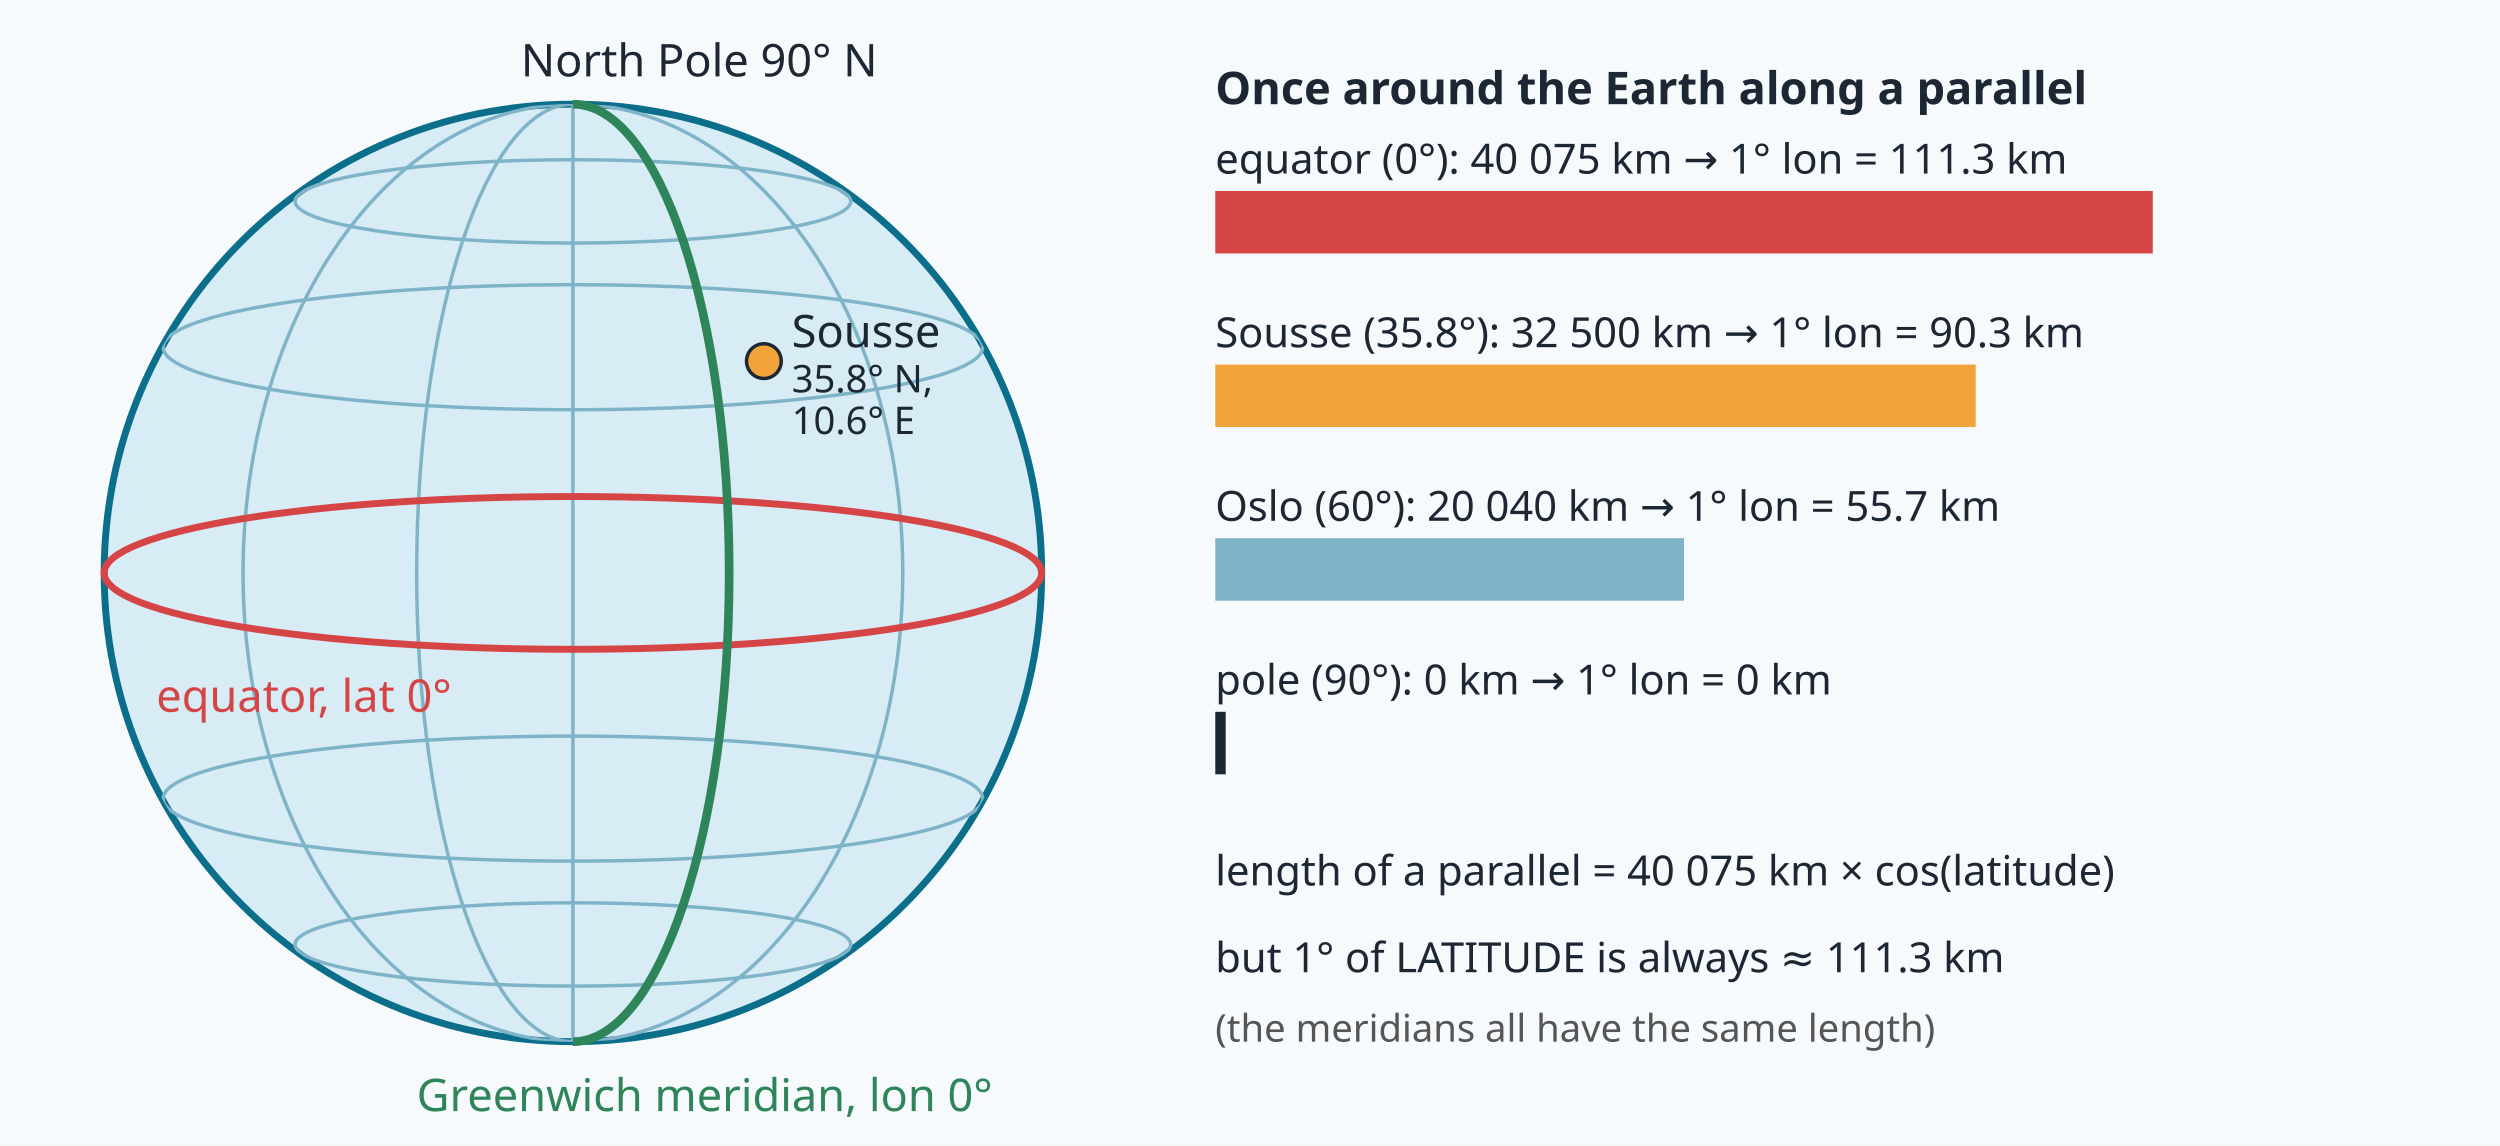
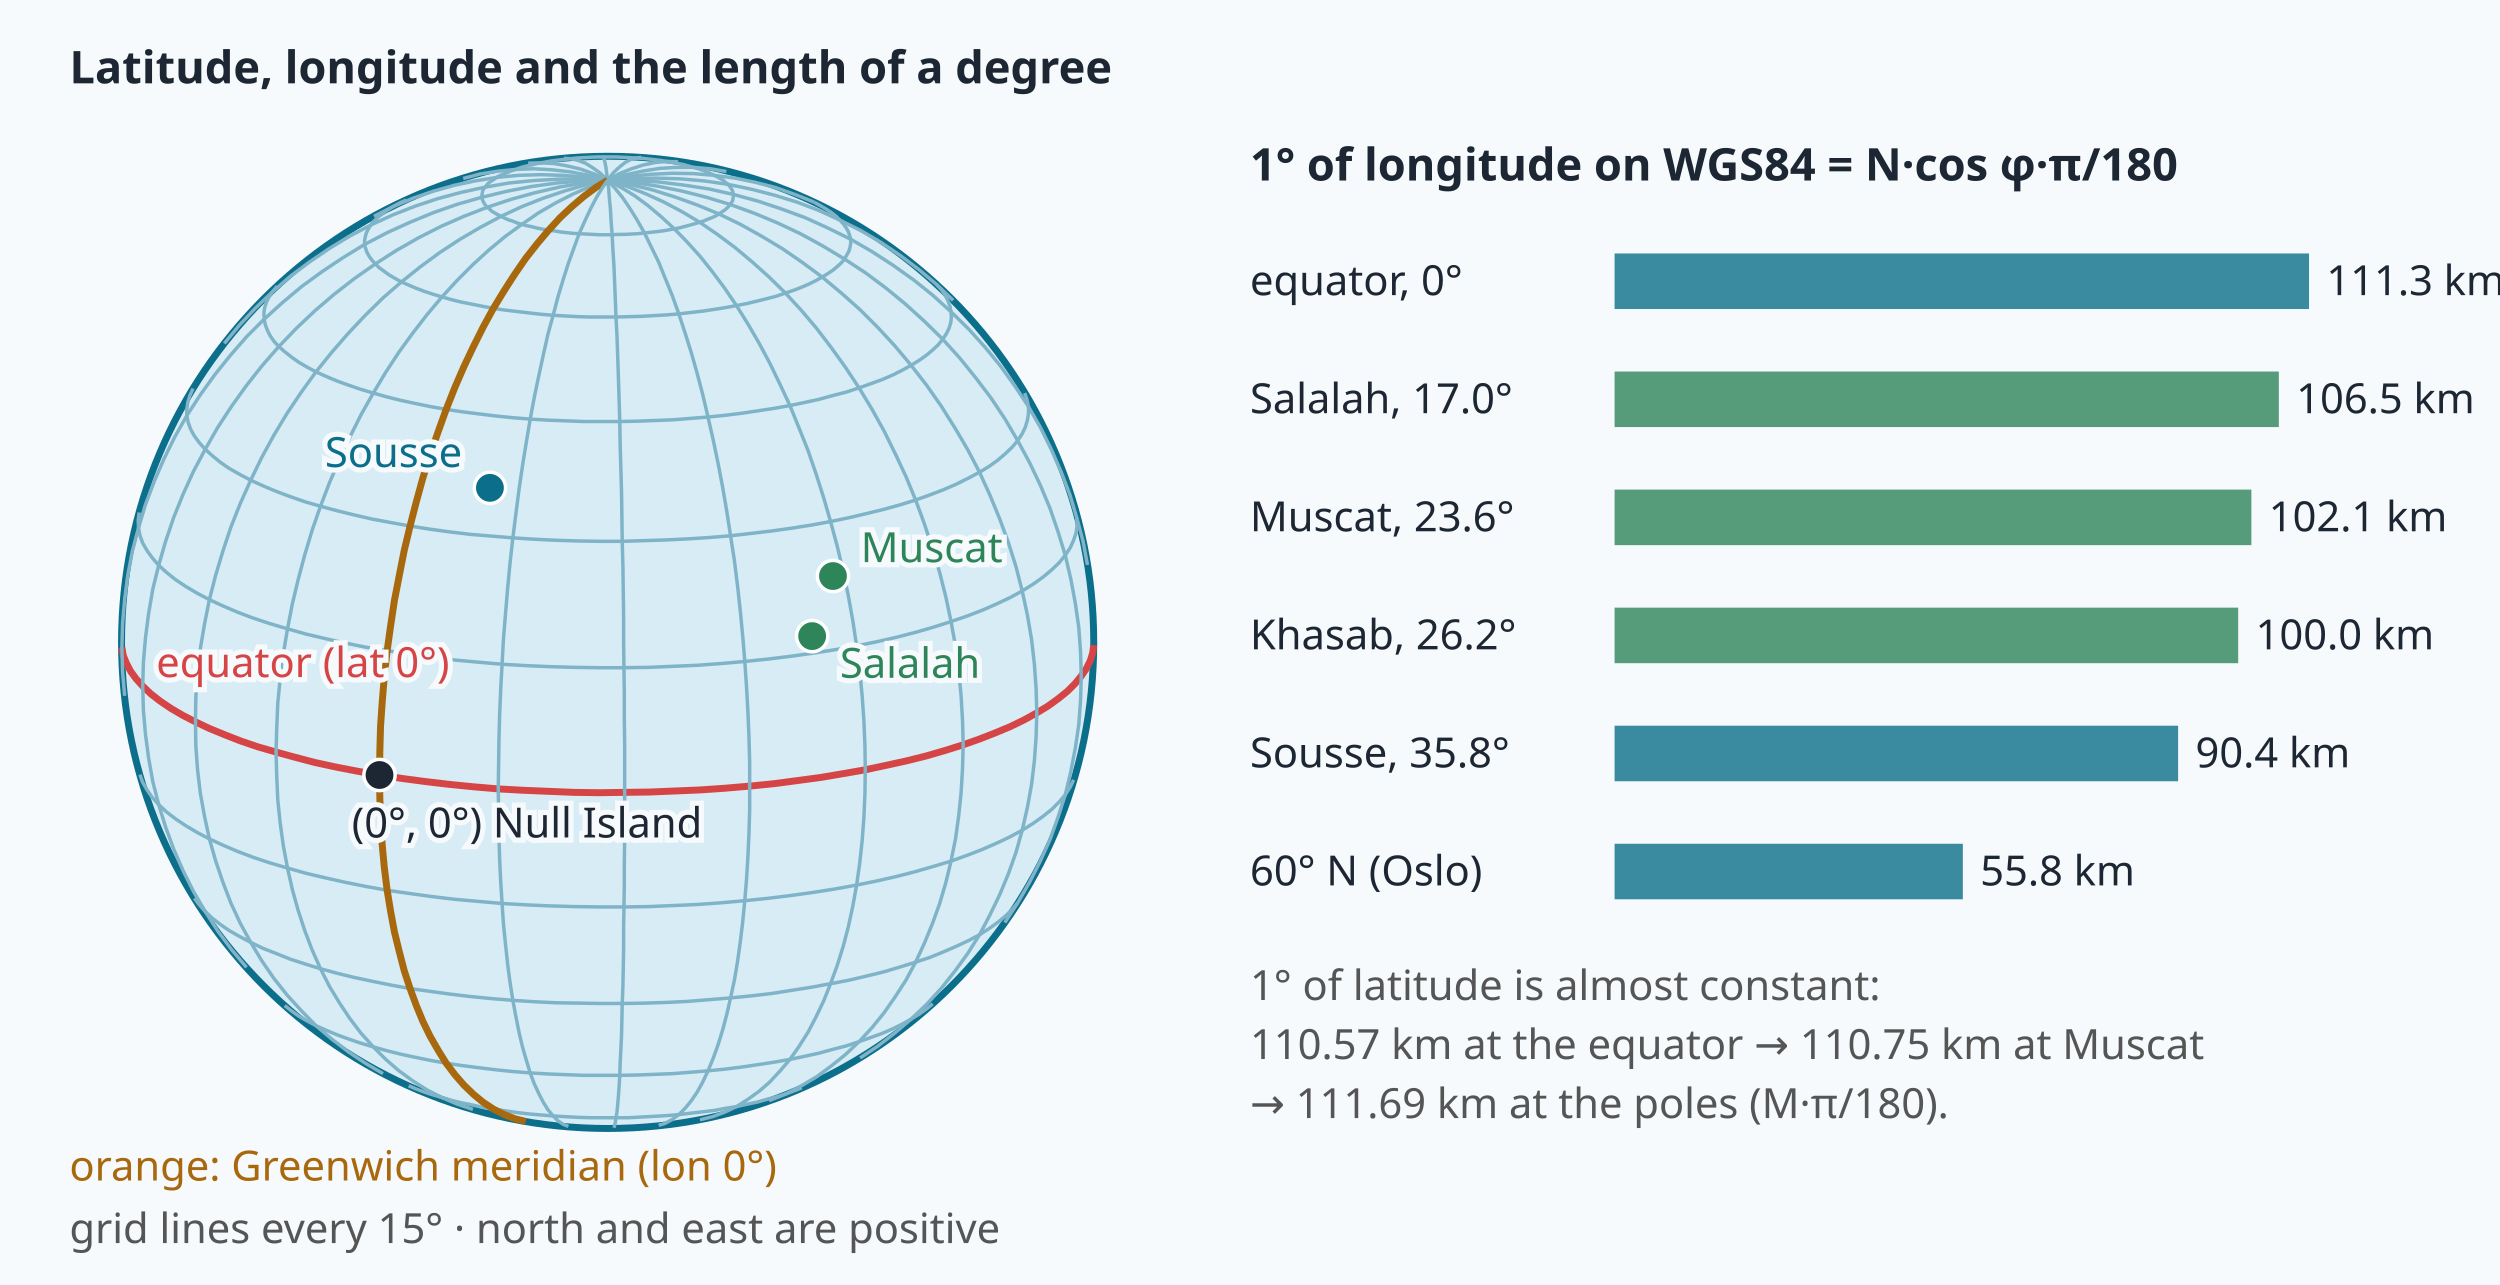
- <svg xmlns="http://www.w3.org/2000/svg" viewBox="0 0 720 330" font-family="sans-serif" font-size="13">
-   <rect width="720" height="330" fill="#f7fafc" />
+ <svg xmlns="http://www.w3.org/2000/svg" viewBox="0 0 720 370" font-family="sans-serif" font-size="13">
+   <rect width="720" height="370" fill="#f7fafc" />
  <defs>
-     <clipPath id="g">
-       <circle cx="165" cy="165" r="135" />
-     </clipPath>
+     <marker id="a" viewBox="0 0 10 10" refX="9" refY="5" markerWidth="8" markerHeight="8" orient="auto">
+       <path d="M0 0 L10 5 L0 10 z" fill="context-stroke" />
+     </marker>
  </defs>
-   <circle cx="165" cy="165" r="135" fill="#d7ecf5" stroke="#0b6e8a" stroke-width="2" />
-   <g clip-path="url(#g)" fill="none" stroke="#7fb3c8" stroke-width="1">
-     <ellipse cx="165" cy="58" rx="80" ry="12" />
-     <ellipse cx="165" cy="100" rx="118" ry="18" />
-     <ellipse cx="165" cy="230" rx="118" ry="18" />
-     <ellipse cx="165" cy="272" rx="80" ry="12" />
-     <ellipse cx="165" cy="165" rx="45" ry="135" />
-     <ellipse cx="165" cy="165" rx="95" ry="135" />
-     <line x1="165" y1="30" x2="165" y2="300" />
-   </g>
-   <ellipse cx="165" cy="165" rx="135" ry="22" fill="none" stroke="#d64545" stroke-width="2" />
-   <path d="M165 30 A45 135 0 0 1 165 300" fill="none" stroke="#2f855a" stroke-width="2.5" />
-   <circle cx="220" cy="104" r="5" fill="#f2a33a" stroke="#1d2733" />
-   <text x="228" y="100" fill="#1d2733">Sousse</text>
-   <text x="228" y="113" fill="#1d2733" font-size="11">
-     <tspan x="228">35.8° N,</tspan>
-     <tspan x="228" dy="12">10.6° E</tspan>
-   </text>
-   <text x="45" y="205" fill="#d64545">equator, lat 0°</text>
-   <text x="120" y="320" fill="#2f855a">Greenwich meridian, lon 0°</text>
-   <text x="150" y="22" fill="#1d2733">North Pole 90° N</text>
-   <text x="350" y="30" fill="#1d2733" font-weight="bold">Once around the Earth along a parallel</text>
-   <g fill="#1d2733" font-size="12">
-     <rect x="350" y="55" width="270" height="18" fill="#d64545" />
-     <text x="350" y="50">equator (0°): 40 075 km → 1° lon = 111.3 km</text>
-     <rect x="350" y="105" width="219" height="18" fill="#f2a33a" />
-     <text x="350" y="100">Sousse (35.8°): 32 500 km → 1° lon = 90.3 km</text>
-     <rect x="350" y="155" width="135" height="18" fill="#7fb3c8" />
-     <text x="350" y="150">Oslo (60°): 20 040 km → 1° lon = 55.7 km</text>
-     <rect x="350" y="205" width="3" height="18" fill="#1d2733" />
-     <text x="350" y="200">pole (90°): 0 km → 1° lon = 0 km</text>
-   </g>
-   <text x="350" y="255" fill="#1d2733" font-size="12">length of a parallel = 40 075 km × cos(latitude)</text>
-   <text x="350" y="280" fill="#1d2733" font-size="12">but 1° of LATITUDE is always ≈ 111.3 km</text>
-   <text x="350" y="300" fill="#555" font-size="11">(the meridians all have the same length)</text>
+   <text x="20" y="24" fill="#1d2733" font-weight="bold">Latitude, longitude and the length of a degree</text>
+   <circle cx="175" cy="185" r="140" fill="#d7ecf5" stroke="#0b6e8a" stroke-width="2" />
+   <polyline points="117.7,312.7 119.8,313.6 122.2,314.5 124.6,315.3 127.3,316.1 130.0,316.9 132.9,317.6 135.9,318.2 138.9,318.9 142.1,319.4 145.4,319.9 148.8,320.4 152.2,320.8 155.7,321.1 159.3,321.4 162.8,321.6 166.5,321.8 170.1,321.9 173.8,321.9 177.4,321.9 181.1,321.9 184.7,321.7 188.4,321.5 191.9,321.3 195.5,321.0 198.9,320.6 202.4,320.2 205.7,319.8 208.9,319.2 212.1,318.7 215.2,318.0 218.1,317.4 220.9,316.6 223.6,315.9 226.2,315.1 228.6,314.2 230.9,313.3" fill="none" stroke="#7fb3c8" stroke-width="1" />
+   <polyline points="82.0,289.6 83.9,291.1 86.0,292.6 88.4,294.0 91.0,295.4 93.9,296.7 97.0,298.0 100.3,299.2 103.8,300.4 107.5,301.5 111.4,302.6 115.4,303.6 119.6,304.5 124.0,305.4 128.5,306.2 133.2,306.9 137.9,307.5 142.8,308.1 147.7,308.6 152.7,309.0 157.8,309.3 162.9,309.5 168.1,309.7 173.3,309.7 178.5,309.7 183.6,309.6 188.8,309.4 193.9,309.2 198.9,308.8 203.9,308.4 208.9,307.9 213.7,307.3 218.4,306.6 223.0,305.9 227.5,305.1 231.8,304.2 235.9,303.3 239.9,302.2 243.8,301.2 247.4,300.0 250.8,298.8 254.1,297.6 257.1,296.3 259.9,294.9 262.4,293.5 264.7,292.1 266.8,290.6 268.6,289.1" fill="none" stroke="#7fb3c8" stroke-width="1" />
+   <polyline points="56.0,258.7 57.4,260.6 59.1,262.5 61.1,264.4 63.4,266.2 66.0,268.0 69.0,269.7 72.2,271.4 75.7,273.1 79.5,274.6 83.5,276.2 87.8,277.6 92.3,279.0 97.1,280.3 102.0,281.5 107.2,282.6 112.6,283.7 118.1,284.7 123.8,285.5 129.6,286.3 135.5,287.0 141.6,287.6 147.7,288.1 153.9,288.5 160.2,288.8 166.5,288.9 172.9,289.0 179.2,289.0 185.6,288.9 191.9,288.7 198.1,288.4 204.3,287.9 210.4,287.4 216.5,286.8 222.4,286.1 228.1,285.2 233.8,284.3 239.2,283.3 244.5,282.3 249.6,281.1 254.5,279.9 259.2,278.5 263.7,277.1 267.9,275.7 271.8,274.1 275.5,272.5 278.9,270.9 282.1,269.2 284.9,267.4 287.4,265.6 289.6,263.8 291.5,261.9 293.1,260.0" fill="none" stroke="#7fb3c8" stroke-width="1" />
+   <polyline points="40.3,223.1 41.1,225.3 42.3,227.4 43.8,229.6 45.7,231.7 47.9,233.8 50.5,235.8 53.5,237.8 56.7,239.7 60.3,241.6 64.2,243.4 68.4,245.2 72.9,246.9 77.7,248.5 82.8,250.0 88.1,251.5 93.6,252.8 99.4,254.1 105.4,255.3 111.5,256.4 117.8,257.3 124.3,258.2 131.0,259.0 137.7,259.6 144.6,260.2 151.5,260.6 158.5,260.9 165.6,261.1 172.6,261.2 179.7,261.2 186.8,261.1 193.8,260.8 200.8,260.5 207.7,260.0 214.5,259.4 221.3,258.7 227.8,257.9 234.3,257.0 240.6,256.0 246.7,254.9 252.6,253.7 258.3,252.4 263.7,251.0 268.9,249.5 273.9,248.0 278.6,246.3 283.0,244.6 287.1,242.8 290.9,241.0 294.4,239.1 297.6,237.1 300.4,235.1 302.9,233.1 305.0,231.0 306.8,228.9 308.2,226.7 309.2,224.6" fill="none" stroke="#7fb3c8" stroke-width="1" />
+   <polyline points="35.1,186.5 35.5,188.8 36.4,191.0 37.6,193.3 39.2,195.5 41.1,197.6 43.4,199.8 46.1,201.9 49.2,204.0 52.6,206.0 56.3,207.9 60.3,209.8 64.7,211.6 69.3,213.4 74.3,215.1 79.5,216.6 85.0,218.1 90.7,219.6 96.7,220.9 102.9,222.1 109.3,223.2 115.8,224.2 122.6,225.1 129.4,225.9 136.4,226.6 143.5,227.2 150.7,227.6 157.9,227.9 165.2,228.2 172.6,228.3 179.9,228.2 187.2,228.1 194.5,227.8 201.7,227.5 208.9,227.0 215.9,226.4 222.9,225.7 229.7,224.8 236.4,223.9 242.9,222.8 249.2,221.7 255.3,220.4 261.2,219.1 266.8,217.7 272.3,216.1 277.4,214.5 282.2,212.8 286.8,211.0 291.1,209.2 295.0,207.3 298.6,205.3 301.9,203.3 304.8,201.2 307.4,199.1 309.6,196.9 311.4,194.7 312.9,192.5 314.0,190.3 314.7,188.0 315.0,185.8" fill="none" stroke="#d64545" stroke-width="2" />
+   <polyline points="40.1,147.6 39.8,149.8 39.9,152.0 40.3,154.2 41.1,156.4 42.3,158.5 43.8,160.6 45.7,162.8 47.9,164.8 50.5,166.9 53.5,168.9 56.7,170.8 60.3,172.7 64.2,174.5 68.4,176.3 72.9,178.0 77.7,179.6 82.8,181.1 88.1,182.6 93.6,183.9 99.4,185.2 105.4,186.4 111.5,187.4 117.8,188.4 124.3,189.3 131.0,190.1 137.7,190.7 144.6,191.3 151.5,191.7 158.5,192.0 165.6,192.2 172.6,192.3 179.7,192.3 186.8,192.2 193.8,191.9 200.8,191.6 207.7,191.1 214.5,190.5 221.3,189.8 227.8,189.0 234.3,188.1 240.6,187.1 246.7,186.0 252.6,184.8 258.3,183.5 263.7,182.1 268.9,180.6 273.9,179.0 278.6,177.4 283.0,175.7 287.1,173.9 290.9,172.1 294.4,170.2 297.6,168.2 300.4,166.2 302.9,164.1 305.0,162.1 306.8,159.9 308.2,157.8 309.2,155.6 309.9,153.5 310.2,151.3 310.1,149.1" fill="none" stroke="#7fb3c8" stroke-width="1" />
+   <polyline points="55.6,111.9 54.7,113.9 54.1,115.8 53.8,117.8 53.8,119.7 54.2,121.7 54.9,123.6 56.0,125.6 57.4,127.5 59.1,129.4 61.1,131.2 63.4,133.1 66.0,134.9 69.0,136.6 72.2,138.3 75.7,139.9 79.5,141.5 83.5,143.0 87.8,144.5 92.3,145.8 97.1,147.1 102.0,148.3 107.2,149.5 112.6,150.5 118.1,151.5 123.8,152.4 129.6,153.2 135.5,153.9 141.6,154.4 147.7,154.9 153.9,155.3 160.2,155.6 166.5,155.8 172.9,155.9 179.2,155.9 185.6,155.7 191.9,155.5 198.1,155.2 204.3,154.8 210.4,154.3 216.5,153.6 222.4,152.9 228.1,152.1 233.8,151.2 239.2,150.2 244.5,149.1 249.6,147.9 254.5,146.7 259.2,145.4 263.7,144.0 267.9,142.5 271.8,141.0 275.5,139.4 278.9,137.7 282.1,136.0 284.9,134.3 287.4,132.5 289.6,130.6 291.5,128.8 293.1,126.9 294.4,124.9 295.3,123.0 295.9,121.0 296.2,119.1 296.2,117.1 295.8,115.2 295.1,113.2" fill="none" stroke="#7fb3c8" stroke-width="1" />
+   <polyline points="79.8,82.4 78.5,84.0 77.5,85.5 76.7,87.1 76.2,88.7 76.0,90.3 76.1,91.9 76.4,93.5 77.0,95.1 77.8,96.7 78.9,98.3 80.3,99.8 82.0,101.3 83.9,102.8 86.0,104.3 88.4,105.7 91.0,107.1 93.9,108.4 97.0,109.7 100.3,110.9 103.8,112.1 107.5,113.2 111.4,114.3 115.4,115.3 119.6,116.2 124.0,117.1 128.5,117.9 133.2,118.6 137.9,119.2 142.8,119.8 147.7,120.3 152.7,120.7 157.8,121.0 162.9,121.2 168.1,121.4 173.3,121.4 178.5,121.4 183.6,121.3 188.8,121.1 193.9,120.9 198.9,120.5 203.9,120.1 208.9,119.6 213.7,119.0 218.4,118.3 223.0,117.6 227.5,116.8 231.8,115.9 235.9,115.0 239.9,113.9 243.8,112.9 247.4,111.7 250.8,110.5 254.1,109.3 257.1,108.0 259.9,106.6 262.4,105.2 264.7,103.8 266.8,102.3 268.6,100.8 270.2,99.3 271.5,97.7 272.5,96.2 273.3,94.6 273.8,93.0 274.0,91.4 273.9,89.8 273.6,88.2 273.0,86.6 272.2,85.0 271.1,83.4 269.7,81.9" fill="none" stroke="#7fb3c8" stroke-width="1" />
+   <polyline points="117.0,57.6 115.0,58.5 113.2,59.5 111.6,60.5 110.1,61.6 108.8,62.6 107.7,63.7 106.8,64.8 106.1,65.9 105.5,67.1 105.2,68.2 105.0,69.3 105.0,70.4 105.3,71.6 105.7,72.7 106.3,73.8 107.1,74.9 108.1,76.0 109.2,77.1 110.6,78.1 112.1,79.2 113.8,80.2 115.6,81.2 117.7,82.1 119.8,83.0 122.2,83.9 124.6,84.7 127.3,85.5 130.0,86.3 132.9,87.0 135.9,87.6 138.9,88.2 142.1,88.8 145.4,89.3 148.8,89.7 152.2,90.1 155.7,90.5 159.3,90.8 162.8,91.0 166.5,91.2 170.1,91.3 173.8,91.3 177.4,91.3 181.1,91.2 184.7,91.1 188.4,90.9 191.9,90.7 195.5,90.4 198.9,90.0 202.4,89.6 205.7,89.1 208.9,88.6 212.1,88.0 215.2,87.4 218.1,86.7 220.9,86.0 223.6,85.3 226.2,84.4 228.6,83.6 230.9,82.7 233.0,81.8 235.0,80.8 236.8,79.8 238.4,78.8 239.9,77.8 241.2,76.7 242.3,75.7 243.2,74.6 243.9,73.4 244.5,72.3 244.8,71.2 245.0,70.1 245.0,68.9 244.7,67.8 244.3,66.7 243.7,65.6 242.9,64.5 241.9,63.4 240.8,62.3 239.4,61.2 237.9,60.2 236.2,59.2 234.4,58.2" fill="none" stroke="#7fb3c8" stroke-width="1" />
+   <polyline points="192.0,46.5 190.3,46.2 188.6,46.0 186.8,45.8 185.0,45.6 183.2,45.5 181.3,45.4 179.4,45.3 177.5,45.2 175.6,45.2 173.7,45.2 171.8,45.2 170.0,45.3 168.1,45.4 166.2,45.5 164.4,45.7 162.6,45.9 160.8,46.1 159.1,46.3 157.4,46.6 155.8,46.9 154.2,47.2 152.7,47.6 151.2,47.9 149.8,48.3 148.5,48.8 147.2,49.2 146.1,49.7 145.0,50.1 143.9,50.6 143.0,51.1 142.2,51.7 141.4,52.2 140.7,52.7 140.2,53.3 139.7,53.9 139.3,54.4 139.0,55.0 138.9,55.6 138.8,56.2 138.8,56.8 138.9,57.4 139.1,57.9 139.4,58.5 139.8,59.1 140.3,59.7 141.0,60.2 141.6,60.8 142.4,61.3 143.3,61.8 144.3,62.3 145.3,62.8 146.4,63.3 147.7,63.7 148.9,64.2 150.3,64.6 151.7,65.0 153.2,65.3 154.7,65.7 156.3,66.0 158.0,66.3 159.7,66.5 161.4,66.8 163.2,67.0 165.0,67.2 166.8,67.3 168.7,67.4 170.6,67.5 172.5,67.6 174.4,67.6 176.3,67.6 178.2,67.5 180.0,67.5 181.9,67.4 183.8,67.3 185.6,67.1 187.4,66.9 189.2,66.7 190.9,66.5 192.6,66.2 194.2,65.9 195.8,65.6 197.3,65.2 198.8,64.8 200.2,64.4 201.5,64.0 202.8,63.6 203.9,63.1 205.0,62.7 206.1,62.2 207.0,61.6 207.8,61.1 208.6,60.6 209.3,60.0 209.8,59.5 210.3,58.9 210.7,58.3 211.0,57.8 211.1,57.2 211.2,56.6 211.2,56.0 211.1,55.4 210.9,54.8 210.6,54.3 210.2,53.7 209.7,53.1 209.0,52.6 208.4,52.0 207.6,51.5 206.7,51.0 205.7,50.5 204.7,50.0 203.6,49.5 202.3,49.0 201.1,48.6 199.7,48.2 198.3,47.8 196.8,47.4 195.3,47.1 193.7,46.8 192.0,46.5" fill="none" stroke="#7fb3c8" stroke-width="1" />
+   <polyline points="195.3,46.6 192.0,46.5 188.7,46.8 185.3,47.5 181.9,48.6 178.4,50.0 175.0,51.9" fill="none" stroke="#7fb3c8" stroke-width="1" />
+   <polyline points="184.7,45.3 183.2,45.5 181.5,46.0 179.9,46.9 178.3,48.2 176.6,49.8 175.0,51.9" fill="none" stroke="#7fb3c8" stroke-width="1" />
+   <polyline points="173.5,45.0 173.7,45.2 174.0,45.8 174.2,46.7 174.5,48.1 174.7,49.8 175.0,51.9" fill="none" stroke="#7fb3c8" stroke-width="1" />
+   <polyline points="162.4,45.6 164.4,45.7 166.5,46.2 168.6,47.0 170.7,48.3 172.9,49.9 175.0,51.9" fill="none" stroke="#7fb3c8" stroke-width="1" />
+   <polyline points="152.1,47.0 155.8,46.9 159.6,47.1 163.4,47.8 167.2,48.7 171.1,50.1 175.0,51.9" fill="none" stroke="#7fb3c8" stroke-width="1" />
+   <polyline points="133.4,51.4 138.3,50.1 143.4,49.3 148.5,48.8 153.7,48.6 159.0,48.9 164.3,49.5 169.6,50.5 175.0,51.9" fill="none" stroke="#7fb3c8" stroke-width="1" />
+   <polyline points="107.7,62.3 113.2,59.5 118.9,57.1 124.7,55.1 130.7,53.4 136.8,52.1 143.0,51.1 149.3,50.5 155.7,50.3 162.1,50.5 168.5,51.0 175.0,51.9" fill="none" stroke="#7fb3c8" stroke-width="1" />
+   <polyline points="64.6,98.9 69.0,93.6 73.6,88.7 78.5,84.0 83.7,79.5 89.2,75.4 94.8,71.6 100.7,68.0 106.8,64.8 113.1,61.9 119.5,59.4 126.1,57.2 132.8,55.4 139.7,53.9 146.6,52.7 153.7,52.0 160.7,51.6 167.9,51.5 175.0,51.9" fill="none" stroke="#7fb3c8" stroke-width="1" />
+   <polyline points="35.9,200.4 35.3,193.5 35.1,186.5 35.3,179.5 35.9,172.6 36.8,165.7 38.1,158.8 39.9,152.0 41.9,145.3 44.4,138.7 47.2,132.2 50.3,125.9 53.8,119.7 57.7,113.7 61.8,108.0 66.3,102.4 71.0,97.0 76.1,91.9 81.4,87.1 86.9,82.5 92.8,78.2 98.8,74.2 105.0,70.4 111.5,67.0 118.1,64.0 124.9,61.2 131.8,58.8 138.8,56.8 145.9,55.1 153.1,53.7 160.4,52.7 167.7,52.1 175.0,51.9" fill="none" stroke="#7fb3c8" stroke-width="1" />
+   <polyline points="71.0,278.6 66.7,273.5 62.7,268.1 59.1,262.5 55.7,256.7 52.7,250.7 50.0,244.5 47.7,238.2 45.7,231.7 44.0,225.1 42.8,218.3 41.9,211.5 41.3,204.6 41.1,197.6 41.3,190.7 41.9,183.7 42.8,176.7 44.0,169.7 45.7,162.8 47.7,155.9 50.0,149.1 52.7,142.4 55.7,135.8 59.1,129.4 62.7,123.1 66.7,117.0 71.0,111.0 75.5,105.3 80.3,99.8 85.4,94.5 90.7,89.5 96.3,84.7 102.1,80.2 108.1,76.0 114.2,72.1 120.5,68.5 127.0,65.2 133.6,62.3 140.3,59.7 147.2,57.4 154.1,55.5 161.0,53.9 168.0,52.7 175.0,51.9" fill="none" stroke="#7fb3c8" stroke-width="1" />
+   <polyline points="110.3,309.2 105.2,306.2 100.3,302.9 95.6,299.3 91.0,295.4 86.8,291.1 82.7,286.6 78.9,281.8 75.4,276.7 72.2,271.4 69.2,265.9 66.5,260.1 64.2,254.1 62.1,247.9 60.3,241.6 58.9,235.1 57.7,228.5 56.9,221.7 56.4,214.9 56.3,207.9 56.4,200.9 56.9,193.9 57.7,186.8 58.9,179.7 60.3,172.7 62.1,165.7 64.2,158.7 66.5,151.8 69.2,145.0 72.2,138.3 75.4,131.7 78.9,125.3 82.7,119.0 86.8,112.9 91.0,107.1 95.6,101.4 100.3,96.0 105.2,90.8 110.3,85.8 115.6,81.2 121.1,76.8 126.7,72.7 132.5,68.9 138.3,65.5 144.3,62.3 150.3,59.5 156.4,57.1 162.6,55.0 168.8,53.2 175.0,51.9" fill="none" stroke="#7fb3c8" stroke-width="1" />
+   <polyline points="136.2,319.5 131.7,318.0 127.3,316.1 123.0,313.9 118.9,311.3 114.9,308.4 111.1,305.1 107.5,301.5 104.0,297.6 100.8,293.4 97.8,288.9 94.9,284.1 92.3,279.0 89.9,273.6 87.8,268.1 85.9,262.3 84.2,256.2 82.8,250.0 81.6,243.6 80.7,237.1 80.0,230.4 79.7,223.6 79.5,216.6 79.7,209.6 80.0,202.5 80.7,195.4 81.6,188.3 82.8,181.1 84.2,173.9 85.9,166.8 87.8,159.7 89.9,152.7 92.3,145.8 94.9,139.0 97.8,132.3 100.8,125.8 104.0,119.4 107.5,113.2 111.1,107.2 114.9,101.4 118.9,95.9 123.0,90.6 127.3,85.5 131.7,80.7 136.2,76.2 140.8,72.0 145.5,68.1 150.3,64.6 155.1,61.3 160.1,58.4 165.0,55.9 170.0,53.7 175.0,51.9" fill="none" stroke="#7fb3c8" stroke-width="1" />
+   <polyline points="151.4,323.0 148.3,322.2 145.2,321.0 142.1,319.4 139.2,317.5 136.4,315.2 133.6,312.5 131.0,309.5 128.5,306.2 126.2,302.5 123.9,298.5 121.8,294.2 119.9,289.6 118.1,284.7 116.4,279.5 115.0,274.1 113.6,268.4 112.5,262.5 111.5,256.4 110.7,250.0 110.1,243.6 109.6,236.9 109.4,230.1 109.3,223.2 109.4,216.2 109.6,209.1 110.1,201.9 110.7,194.7 111.5,187.4 112.5,180.2 113.6,172.9 115.0,165.7 116.4,158.6 118.1,151.5 119.9,144.5 121.8,137.6 123.9,130.9 126.2,124.3 128.5,117.9 131.0,111.6 133.6,105.6 136.4,99.7 139.2,94.1 142.1,88.8 145.2,83.7 148.3,78.9 151.4,74.4 154.7,70.2 158.0,66.3 161.3,62.7 164.7,59.5 168.1,56.6 171.6,54.0 175.0,51.9" fill="none" stroke="#a8680d" stroke-width="2" />
+   <polyline points="163.7,324.4 162.2,323.8 160.7,322.8 159.3,321.4 157.8,319.6 156.5,317.5 155.2,315.0 153.9,312.2 152.7,309.0 151.6,305.4 150.5,301.6 149.5,297.4 148.6,292.9 147.7,288.1 146.9,283.0 146.2,277.7 145.6,272.1 145.0,266.2 144.6,260.2 144.2,253.9 143.9,247.5 143.7,240.8 143.6,234.1 143.5,227.2 143.6,220.1 143.7,213.0 143.9,205.8 144.2,198.5 144.6,191.3 145.0,183.9 145.6,176.6 146.2,169.4 146.9,162.1 147.7,154.9 148.6,147.8 149.5,140.8 150.5,134.0 151.6,127.2 152.7,120.7 153.9,114.3 155.2,108.1 156.5,102.1 157.8,96.3 159.3,90.8 160.7,85.5 162.2,80.5 163.7,75.8 165.3,71.4 166.8,67.3 168.5,63.5 170.1,60.1 171.7,57.0 173.4,54.2 175.0,51.9" fill="none" stroke="#7fb3c8" stroke-width="1" />
+   <polyline points="176.8,324.8 177.0,324.2 177.2,323.3 177.4,321.9 177.7,320.2 177.9,318.1 178.1,315.7 178.3,312.9 178.5,309.7 178.6,306.2 178.8,302.4 179.0,298.2 179.1,293.8 179.2,289.0 179.4,284.0 179.5,278.7 179.6,273.1 179.6,267.3 179.7,261.2 179.8,255.0 179.8,248.5 179.9,241.9 179.9,235.1 179.9,228.2 179.9,221.2 179.9,214.1 179.8,206.9 179.8,199.6 179.7,192.3 179.6,185.0 179.6,177.6 179.5,170.3 179.4,163.1 179.2,155.9 179.1,148.7 179.0,141.7 178.8,134.8 178.6,128.0 178.5,121.4 178.3,115.0 178.1,108.7 177.9,102.7 177.7,96.9 177.4,91.3 177.2,86.0 177.0,80.9 176.8,76.2 176.5,71.7 176.3,67.6 176.0,63.8 175.8,60.3 175.5,57.1 175.3,54.3 175.0,51.9" fill="none" stroke="#7fb3c8" stroke-width="1" />
+   <polyline points="189.7,324.1 191.6,323.5 193.6,322.4 195.5,321.0 197.3,319.2 199.1,317.0 200.8,314.5 202.4,311.6 203.9,308.4 205.4,304.8 206.8,300.9 208.1,296.7 209.3,292.2 210.4,287.4 211.5,282.3 212.4,277.0 213.2,271.3 213.9,265.5 214.5,259.4 215.0,253.2 215.4,246.7 215.7,240.1 215.9,233.3 215.9,226.4 215.9,219.3 215.7,212.2 215.4,205.0 215.0,197.8 214.5,190.5 213.9,183.2 213.2,175.9 212.4,168.6 211.5,161.4 210.4,154.3 209.3,147.2 208.1,140.2 206.8,133.4 205.4,126.7 203.9,120.1 202.4,113.7 200.8,107.6 199.1,101.6 197.3,95.9 195.5,90.4 193.6,85.1 191.6,80.2 189.7,75.5 187.6,71.2 185.6,67.1 183.5,63.4 181.4,60.0 179.3,56.9 177.1,54.2 175.0,51.9" fill="none" stroke="#7fb3c8" stroke-width="1" />
+   <polyline points="201.6,322.5 205.2,321.6 208.7,320.3 212.1,318.7 215.4,316.6 218.6,314.3 221.7,311.6 224.6,308.5 227.5,305.1 230.1,301.4 232.7,297.3 235.0,292.9 237.2,288.3 239.2,283.3 241.1,278.1 242.8,272.7 244.3,267.0 245.6,261.0 246.7,254.9 247.6,248.6 248.3,242.1 248.8,235.4 249.1,228.6 249.2,221.7 249.1,214.7 248.8,207.6 248.3,200.4 247.6,193.2 246.7,186.0 245.6,178.7 244.3,171.5 242.8,164.4 241.1,157.2 239.2,150.2 237.2,143.3 235.0,136.4 232.7,129.7 230.1,123.2 227.5,116.8 224.6,110.6 221.7,104.6 218.6,98.8 215.4,93.3 212.1,88.0 208.7,83.0 205.2,78.3 201.6,73.8 197.9,69.7 194.2,65.9 190.4,62.4 186.6,59.2 182.8,56.4 178.9,54.0 175.0,51.9" fill="none" stroke="#7fb3c8" stroke-width="1" />
+   <polyline points="221.5,317.0 226.2,315.1 230.8,312.7 235.2,310.1 239.4,307.0 243.5,303.7 247.4,300.0 251.1,296.0 254.6,291.7 257.8,287.1 260.9,282.3 263.7,277.1 266.2,271.7 268.5,266.1 270.6,260.3 272.4,254.2 273.9,248.0 275.2,241.5 276.1,235.0 276.8,228.3 277.2,221.4 277.4,214.5 277.2,207.5 276.8,200.4 276.1,193.3 275.2,186.2 273.9,179.0 272.4,171.9 270.6,164.8 268.5,157.8 266.2,150.8 263.7,144.0 260.9,137.2 257.8,130.6 254.6,124.1 251.1,117.8 247.4,111.7 243.5,105.8 239.4,100.1 235.2,94.6 230.8,89.4 226.2,84.4 221.5,79.8 216.6,75.4 211.7,71.3 206.6,67.5 201.5,64.0 196.3,60.9 191.0,58.1 185.7,55.7 180.4,53.6 175.0,51.9" fill="none" stroke="#7fb3c8" stroke-width="1" />
+   <polyline points="247.7,304.7 252.8,301.3 257.7,297.5 262.4,293.5 266.9,289.2 271.1,284.6 275.0,279.7 278.7,274.6 282.1,269.2 285.1,263.5 287.9,257.7 290.4,251.7 292.6,245.5 294.4,239.1 295.9,232.5 297.1,225.9 297.9,219.1 298.4,212.3 298.6,205.3 298.4,198.3 297.9,191.3 297.1,184.2 295.9,177.2 294.4,170.2 292.6,163.2 290.4,156.2 287.9,149.4 285.1,142.6 282.1,136.0 278.7,129.5 275.0,123.2 271.1,117.0 266.9,111.0 262.4,105.2 257.7,99.6 252.8,94.3 247.7,89.2 242.3,84.4 236.8,79.8 231.1,75.6 225.3,71.6 219.3,68.0 213.2,64.6 207.0,61.6 200.7,59.0 194.3,56.7 187.9,54.7 181.5,53.1 175.0,51.9" fill="none" stroke="#7fb3c8" stroke-width="1" />
+   <polyline points="289.4,265.7 293.1,260.0 296.5,254.1 299.6,248.0 302.4,241.8 304.7,235.4 306.8,228.9 308.4,222.2 309.7,215.4 310.7,208.6 311.2,201.7 311.4,194.7 311.2,187.8 310.7,180.8 309.7,173.8 308.4,166.8 306.8,159.9 304.7,153.1 302.4,146.4 299.6,139.7 296.5,133.2 293.1,126.9 289.4,120.6 285.4,114.6 281.0,108.8 276.4,103.1 271.5,97.7 266.3,92.6 260.8,87.6 255.2,83.0 249.3,78.6 243.2,74.6 236.9,70.8 230.5,67.3 223.9,64.2 217.2,61.4 210.3,58.9 203.4,56.8 196.3,55.0 189.3,53.6 182.1,52.5 175.0,51.9" fill="none" stroke="#7fb3c8" stroke-width="1" />
+   <polyline points="313.2,162.7 311.9,155.8 310.1,149.1 308.1,142.4 305.6,135.9 302.8,129.5 299.7,123.2 296.2,117.1 292.3,111.2 288.2,105.5 283.7,100.0 279.0,94.8 273.9,89.8 268.6,85.0 263.1,80.6 257.2,76.4 251.2,72.5 245.0,68.9 238.5,65.7 231.9,62.7 225.1,60.2 218.2,57.9 211.2,56.0 204.1,54.4 196.9,53.3 189.6,52.4 182.3,52.0 175.0,51.9" fill="none" stroke="#7fb3c8" stroke-width="1" />
+   <polyline points="274.5,86.5 269.7,81.9 264.6,77.6 259.3,73.6 253.7,69.8 247.9,66.4 241.9,63.4 235.8,60.6 229.5,58.2 223.0,56.2 216.4,54.5 209.7,53.1 202.8,52.1 195.9,51.5 189.0,51.3 182.0,51.4 175.0,51.9" fill="none" stroke="#7fb3c8" stroke-width="1" />
+   <polyline points="234.4,58.2 228.9,56.0 223.3,54.0 217.5,52.5 211.7,51.3 205.7,50.5 199.7,50.0 193.6,49.9 187.4,50.2 181.2,50.8 175.0,51.9" fill="none" stroke="#7fb3c8" stroke-width="1" />
+   <polyline points="209.2,49.4 204.5,48.6 199.7,48.2 194.9,48.2 189.9,48.5 185.0,49.3 180.0,50.4 175.0,51.9" fill="none" stroke="#7fb3c8" stroke-width="1" />
+   <circle cx="109.3" cy="223.2" r="4.5" fill="#1d2733" stroke="white" stroke-width="1" />
+   <text x="101.3" y="241.2" fill="#1d2733" font-size="12" stroke="#f7fafc" stroke-width="3" paint-order="stroke" text-anchor="start">(0°, 0°) Null Island</text>
+   <circle cx="239.9" cy="165.9" r="4.5" fill="#2f855a" stroke="white" stroke-width="1" />
+   <text x="247.9" y="161.9" fill="#2f855a" font-size="12" stroke="#f7fafc" stroke-width="3" paint-order="stroke" text-anchor="start">Muscat</text>
+   <circle cx="233.9" cy="183.2" r="4.5" fill="#2f855a" stroke="white" stroke-width="1" />
+   <text x="241.9" y="195.2" fill="#2f855a" font-size="12" stroke="#f7fafc" stroke-width="3" paint-order="stroke" text-anchor="start">Salalah</text>
+   <circle cx="141.1" cy="140.5" r="4.5" fill="#0b6e8a" stroke="white" stroke-width="1" />
+   <text x="133.1" y="134.5" fill="#0b6e8a" font-size="12" stroke="#f7fafc" stroke-width="3" paint-order="stroke" text-anchor="end">Sousse</text>
+   <text x="45" y="195" fill="#d64545" font-size="12" stroke="#f7fafc" stroke-width="3" paint-order="stroke">equator (lat 0°)</text>
+   <text x="20" y="340" fill="#a8680d" font-size="12">orange: Greenwich meridian (lon 0°)</text>
+   <text x="20" y="358" fill="#555" font-size="12">grid lines every 15° · north and east are positive</text>
+   <text x="360" y="52" fill="#1d2733" font-weight="bold">1° of longitude on WGS84 = N·cos φ·π/180</text>
+   <text x="360" y="85" fill="#1d2733" font-size="12">equator, 0°</text>
+   <rect x="465" y="73" width="200.0" height="16" fill="#0b6e8a" opacity="0.8" />
+   <text x="670.0" y="85" fill="#1d2733" font-size="12">111.3 km</text>
+   <text x="360" y="119" fill="#1d2733" font-size="12">Salalah, 17.0°</text>
+   <rect x="465" y="107" width="191.3" height="16" fill="#2f855a" opacity="0.8" />
+   <text x="661.3" y="119" fill="#1d2733" font-size="12">106.5 km</text>
+   <text x="360" y="153" fill="#1d2733" font-size="12">Muscat, 23.6°</text>
+   <rect x="465" y="141" width="183.4" height="16" fill="#2f855a" opacity="0.8" />
+   <text x="653.4" y="153" fill="#1d2733" font-size="12">102.1 km</text>
+   <text x="360" y="187" fill="#1d2733" font-size="12">Khasab, 26.2°</text>
+   <rect x="465" y="175" width="179.6" height="16" fill="#2f855a" opacity="0.8" />
+   <text x="649.6" y="187" fill="#1d2733" font-size="12">100.0 km</text>
+   <text x="360" y="221" fill="#1d2733" font-size="12">Sousse, 35.8°</text>
+   <rect x="465" y="209" width="162.3" height="16" fill="#0b6e8a" opacity="0.8" />
+   <text x="632.3" y="221" fill="#1d2733" font-size="12">90.4 km</text>
+   <text x="360" y="255" fill="#1d2733" font-size="12">60° N (Oslo)</text>
+   <rect x="465" y="243" width="100.3" height="16" fill="#0b6e8a" opacity="0.8" />
+   <text x="570.3" y="255" fill="#1d2733" font-size="12">55.8 km</text>
+   <text x="360" y="288" fill="#555" font-size="12">1° of latitude is almost constant:</text>
+   <text x="360" y="305" fill="#555" font-size="12">110.57 km at the equator → 110.75 km at Muscat</text>
+   <text x="360" y="322" fill="#555" font-size="12">→ 111.69 km at the poles (M·π/180).</text>
</svg>
